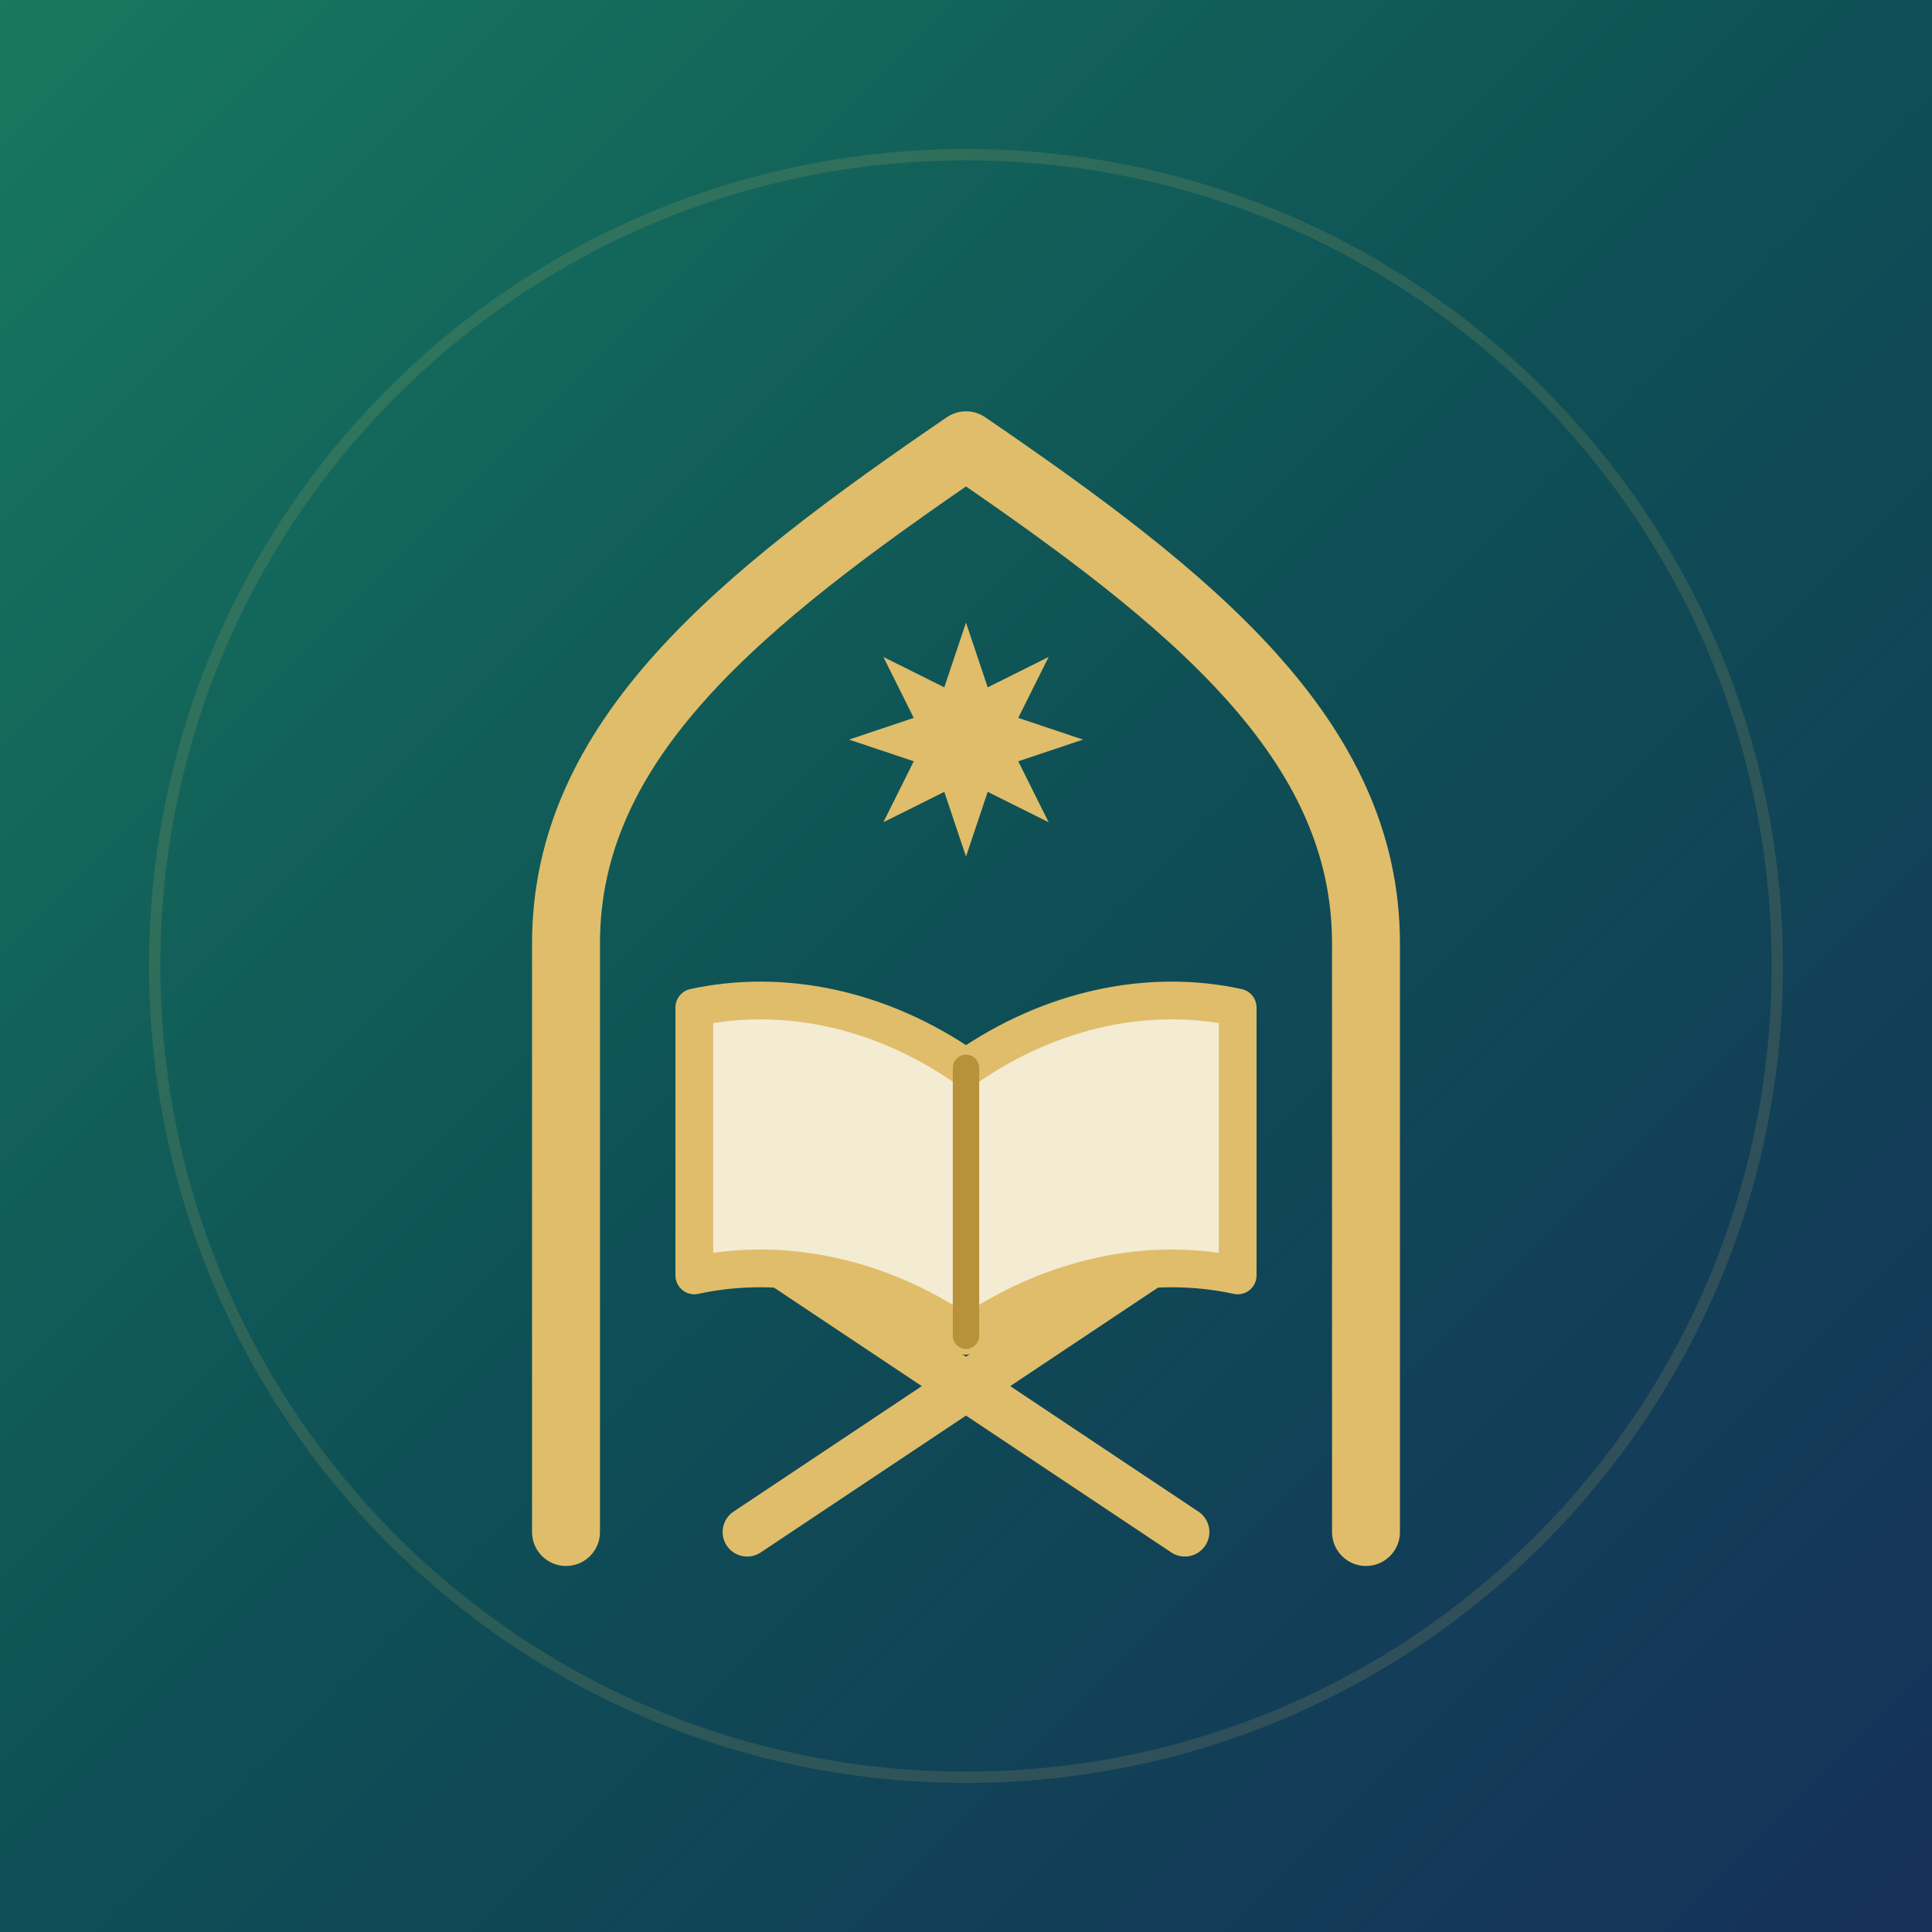
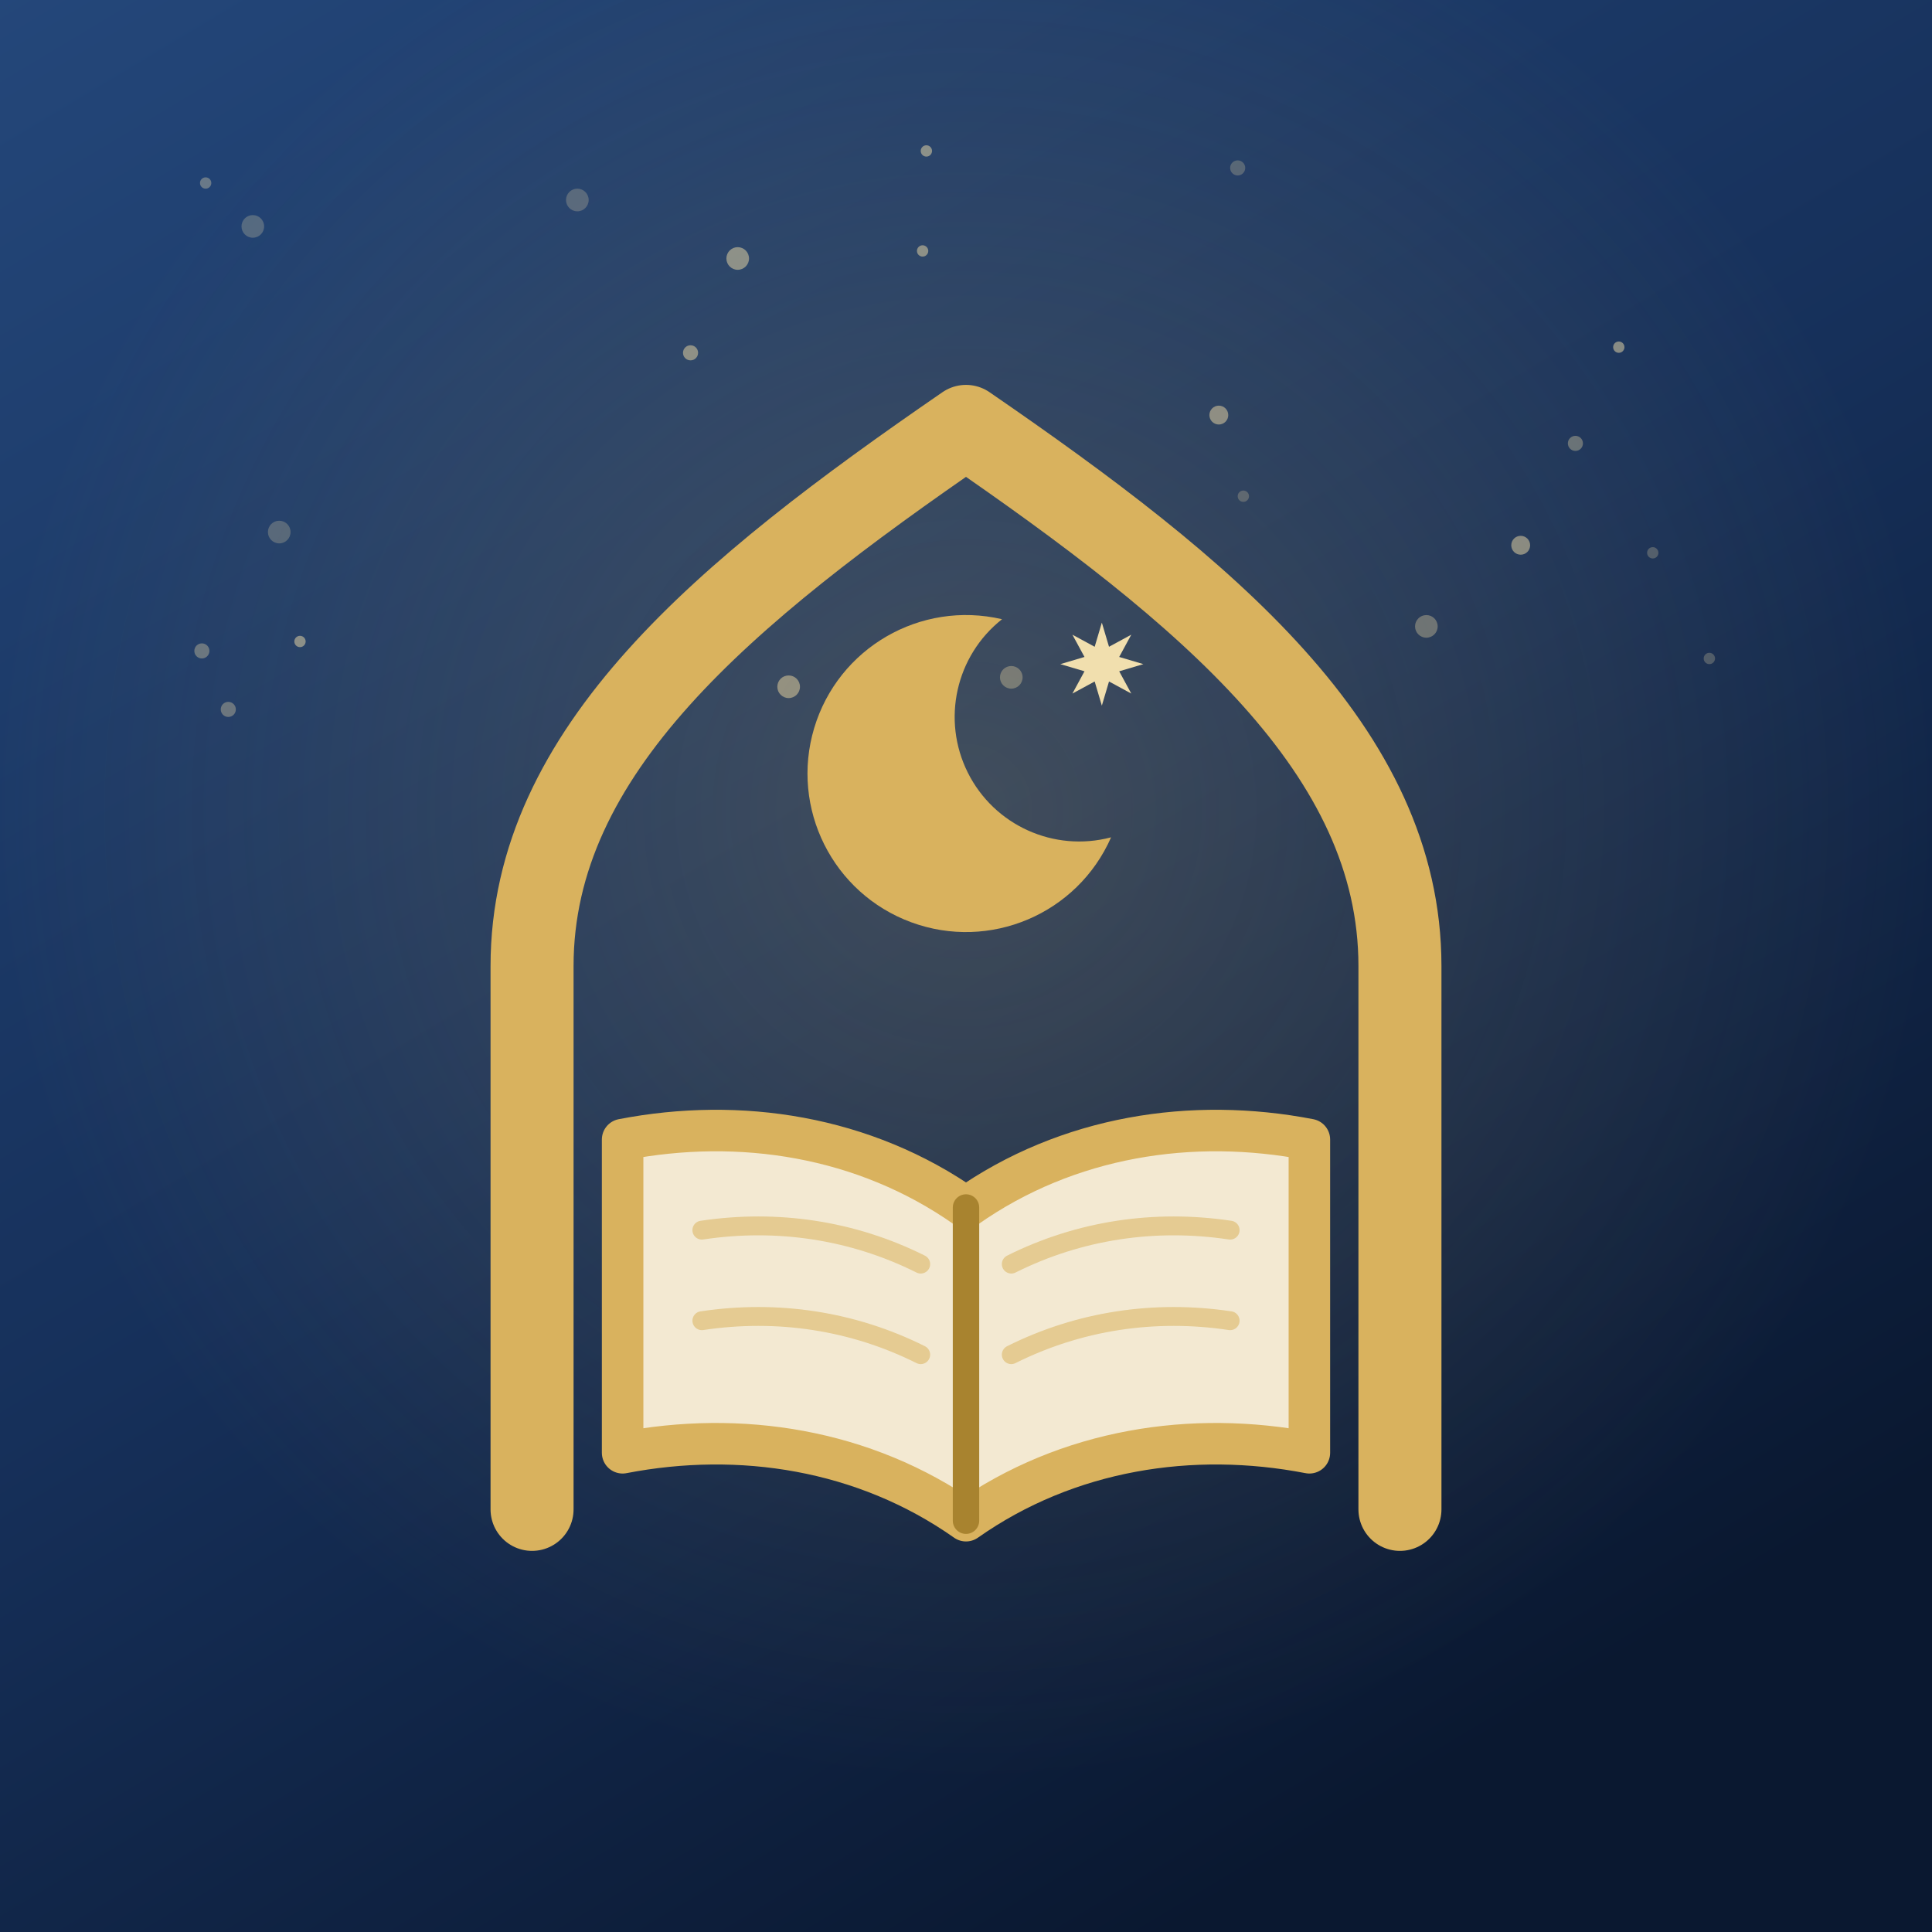
<svg xmlns="http://www.w3.org/2000/svg" viewBox="0 0 1024 1024">
  <defs>
-     <linearGradient id="bg" x1="0" y1="0" x2="1" y2="1">
-       <stop offset="0" stop-color="#17795F" />
-       <stop offset="0.5" stop-color="#0E4F55" />
-       <stop offset="1" stop-color="#16305A" />
+     <linearGradient id="bg" x1="0" y1="0" x2="0.6" y2="1">
+       <stop offset="0" stop-color="#24477A" />
+       <stop offset=".55" stop-color="#16305A" />
+       <stop offset="1" stop-color="#0A1830" />
    </linearGradient>
+     <radialGradient id="glow" cx=".5" cy=".42" r=".5">
+       <stop offset="0" stop-color="#D9B25E" stop-opacity=".22" />
+       <stop offset="1" stop-color="#D9B25E" stop-opacity="0" />
+     </radialGradient>
  </defs>
  <rect width="1024" height="1024" fill="url(#bg)" />
-   <circle cx="512" cy="512" r="430" fill="none" stroke="#E0BD6A" stroke-opacity=".14" stroke-width="6" />
+   <circle cx="391" cy="137" r="6" fill="#F1DFAE" opacity="0.5" />
+   <circle cx="109" cy="97" r="3" fill="#F1DFAE" opacity="0.35" />
+   <circle cx="656" cy="89" r="4" fill="#F1DFAE" opacity="0.25" />
+   <circle cx="148" cy="282" r="6" fill="#F1DFAE" opacity="0.25" />
+   <circle cx="306" cy="106" r="6" fill="#F1DFAE" opacity="0.25" />
+   <circle cx="906" cy="349" r="3" fill="#F1DFAE" opacity="0.25" />
+   <circle cx="705" cy="381" r="3" fill="#F1DFAE" opacity="0.5" />
+   <circle cx="659" cy="263" r="3" fill="#F1DFAE" opacity="0.25" />
+   <circle cx="107" cy="345" r="4" fill="#F1DFAE" opacity="0.35" />
+   <circle cx="489" cy="133" r="3" fill="#F1DFAE" opacity="0.5" />
+   <circle cx="375" cy="346" r="4" fill="#F1DFAE" opacity="0.25" />
+   <circle cx="655" cy="352" r="4" fill="#F1DFAE" opacity="0.35" />
+   <circle cx="159" cy="340" r="3" fill="#F1DFAE" opacity="0.5" />
+   <circle cx="121" cy="376" r="4" fill="#F1DFAE" opacity="0.35" />
+   <circle cx="756" cy="332" r="6" fill="#F1DFAE" opacity="0.35" />
+   <circle cx="536" cy="359" r="6" fill="#F1DFAE" opacity="0.35" />
+   <circle cx="366" cy="187" r="4" fill="#F1DFAE" opacity="0.5" />
+   <circle cx="858" cy="184" r="3" fill="#F1DFAE" opacity="0.5" />
+   <circle cx="367" cy="328" r="6" fill="#F1DFAE" opacity="0.35" />
+   <circle cx="806" cy="289" r="5" fill="#F1DFAE" opacity="0.5" />
+   <circle cx="134" cy="120" r="6" fill="#F1DFAE" opacity="0.25" />
+   <circle cx="835" cy="235" r="4" fill="#F1DFAE" opacity="0.35" />
+   <circle cx="491" cy="80" r="3" fill="#F1DFAE" opacity="0.5" />
+   <circle cx="646" cy="220" r="5" fill="#F1DFAE" opacity="0.5" />
+   <circle cx="418" cy="364" r="6" fill="#F1DFAE" opacity="0.5" />
+   <circle cx="876" cy="293" r="3" fill="#F1DFAE" opacity="0.25" />
+   <rect width="1024" height="1024" fill="url(#glow)" />
  <g id="mark" fill="none" stroke-linecap="round" stroke-linejoin="round">
-     <path d="M300 812V500C300 392 392 318 512 236C632 318 724 392 724 500V812" stroke="#E0BD6A" stroke-width="36" />
-     <path d="M512.0 330.0 L523.5 364.3 L555.8 348.2 L539.7 380.5 L574.0 392.0 L539.7 403.5 L555.8 435.8 L523.5 419.7 L512.0 454.0 L500.5 419.7 L468.2 435.8 L484.3 403.5 L450.0 392.0 L484.3 380.5 L468.2 348.2 L500.5 364.3Z" fill="#E0BD6A" />
-     <path d="M400 660L628 812M624 660L396 812" stroke="#E0BD6A" stroke-width="26" />
-     <path d="M512 566C466 534 414 524 368 534V676C414 666 466 676 512 708C558 676 610 666 656 676V534C610 524 558 534 512 566Z" fill="#F4EBD3" stroke="#E0BD6A" stroke-width="20" />
-     <path d="M512 566V708" stroke="#B8923A" stroke-width="14" />
+     <path d="M282 800V512C282 398 384 314 512 226C640 314 742 398 742 512V800" stroke="#D9B25E" stroke-width="44" />
+     <path d="M531.1 328.2A84 84 0 1 0 588.9 443.8A66 66 0 0 1 531.1 328.2Z" fill="#D9B25E" />
+     <path d="M584.0 330.0L580.2 342.8L568.4 336.4L574.8 348.2L562.0 352.0L574.8 355.8L568.4 367.6L580.2 361.2L584.0 374.0L587.8 361.2L599.6 367.6L593.2 355.8L606.0 352.0L593.2 348.2L599.6 336.4L587.8 342.8Z" fill="#F1DFAE" />
+     <path d="M512 640C458 602 392 592 330 604V770C392 758 458 768 512 806C566 768 632 758 694 770V604C632 592 566 602 512 640Z" fill="#F3E9D2" stroke="#D9B25E" stroke-width="22" />
+     <path d="M512 640V806" stroke="#A8832F" stroke-width="14" />
+     <path d="M372 652C412 646 452 652 488 670M372 700C412 694 452 700 488 718M536 670C572 652 612 646 652 652M536 718C572 700 612 694 652 700" stroke="#D9B25E" stroke-opacity=".55" stroke-width="10" />
  </g>
</svg>
